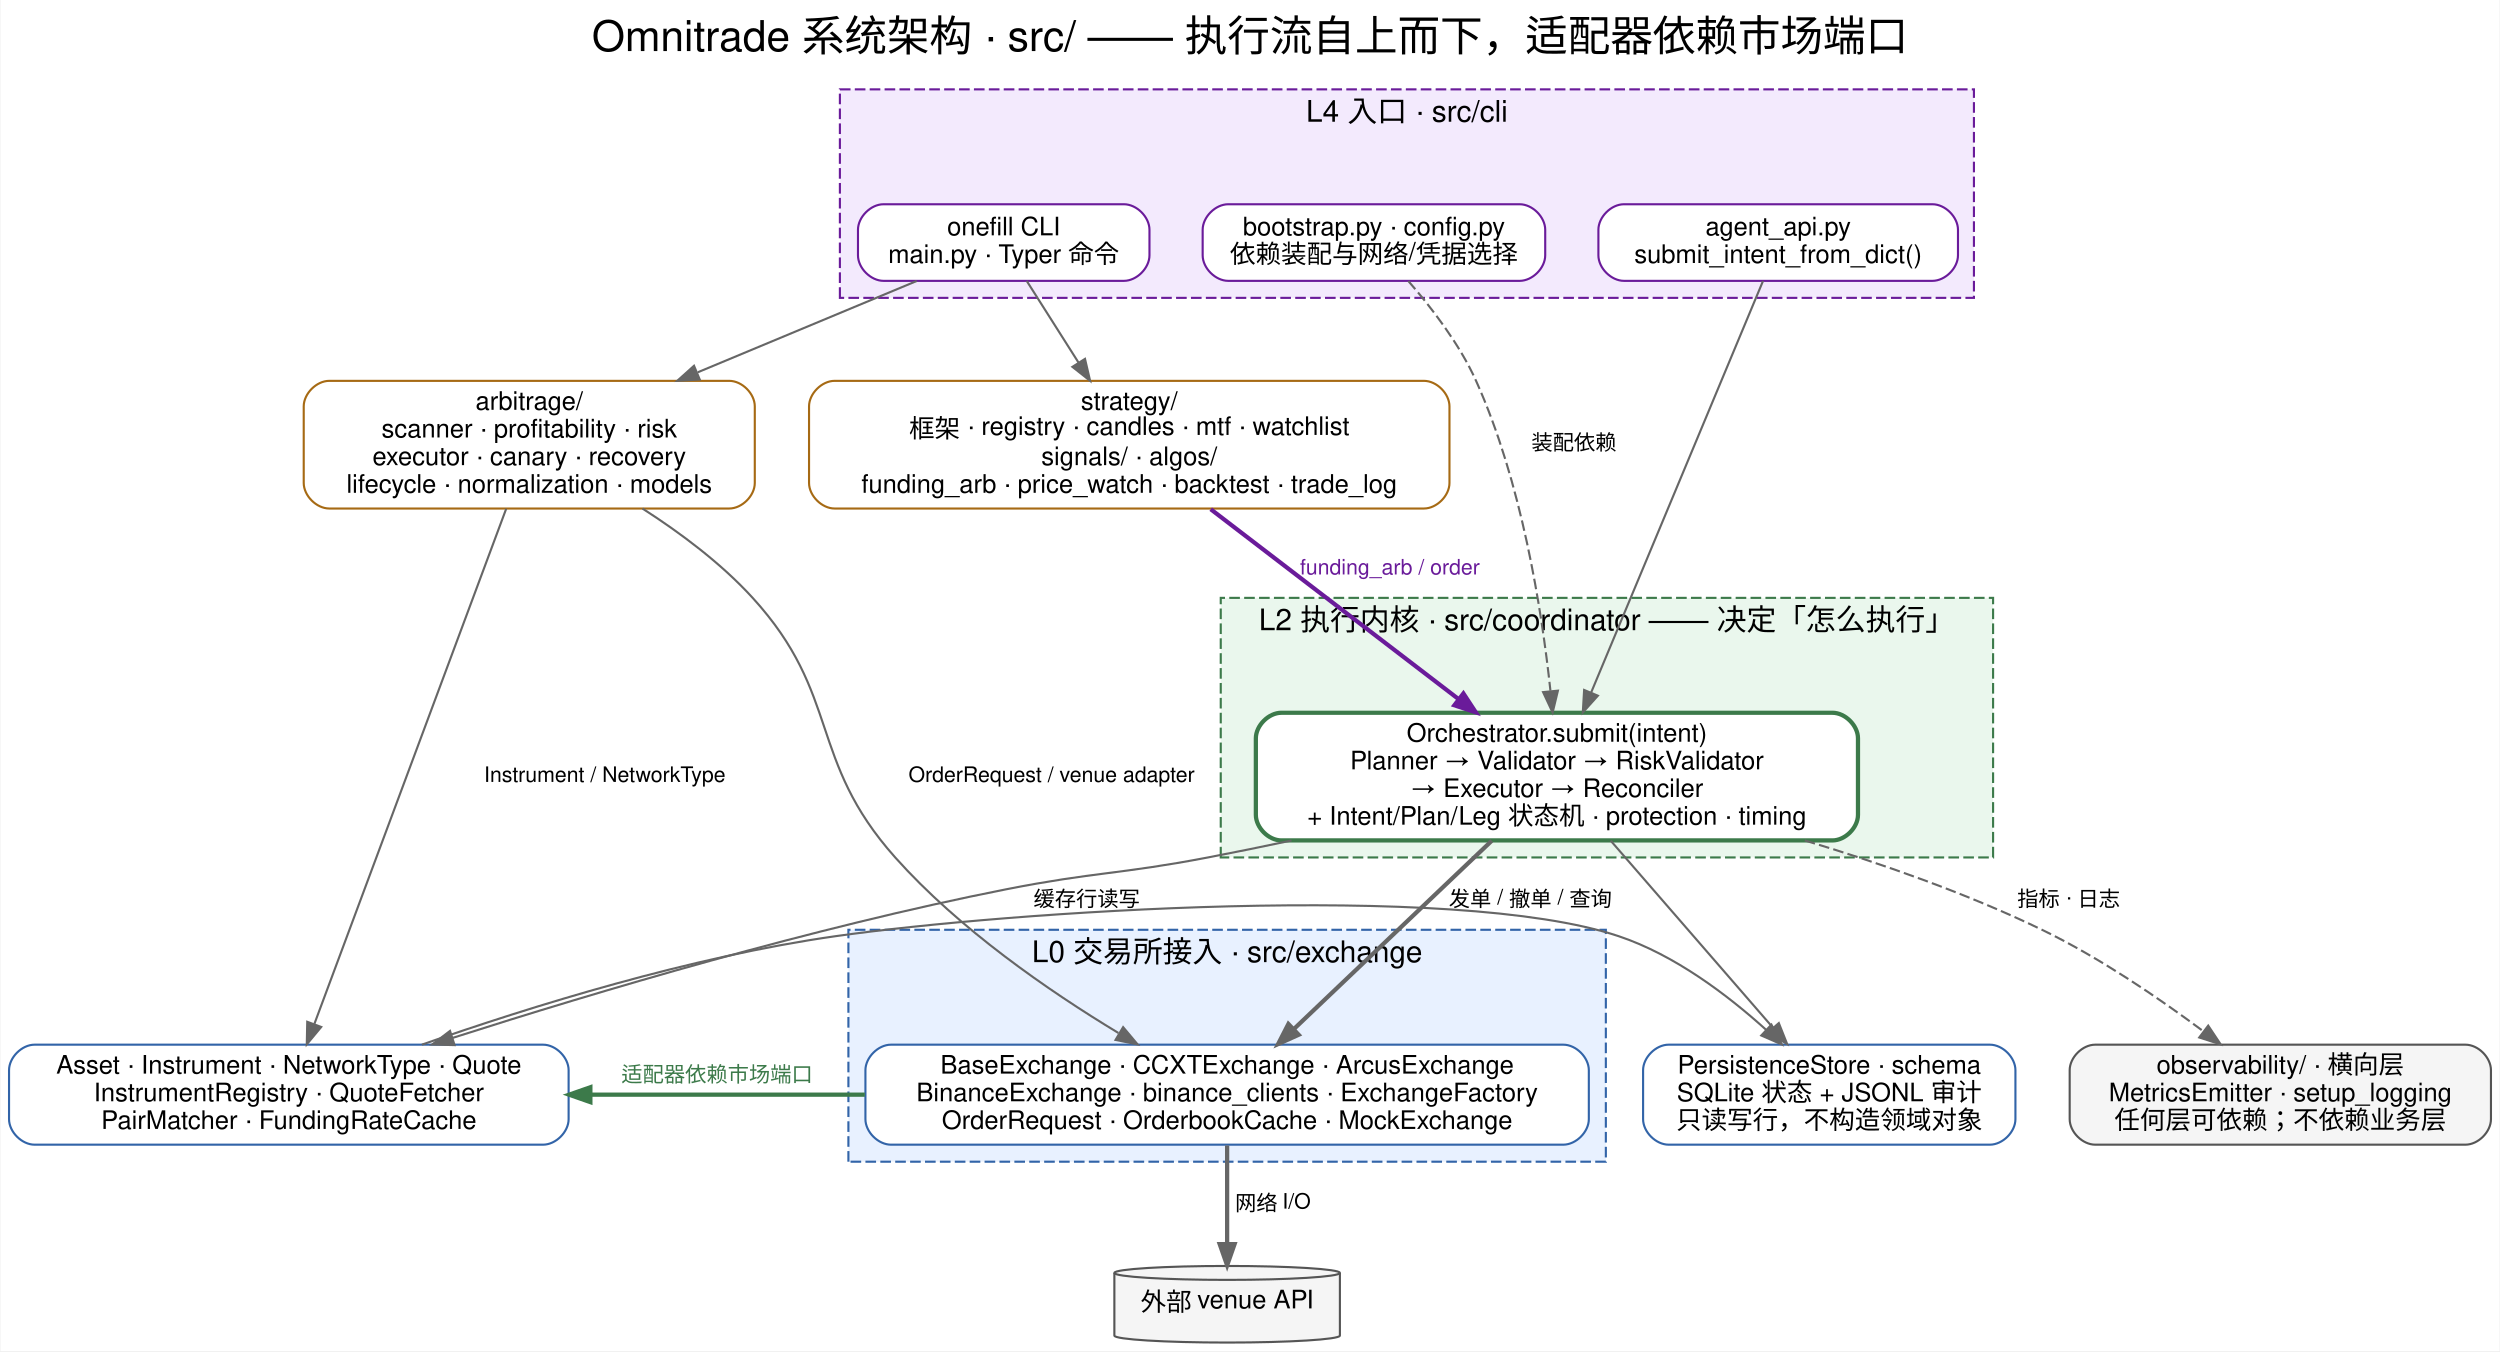
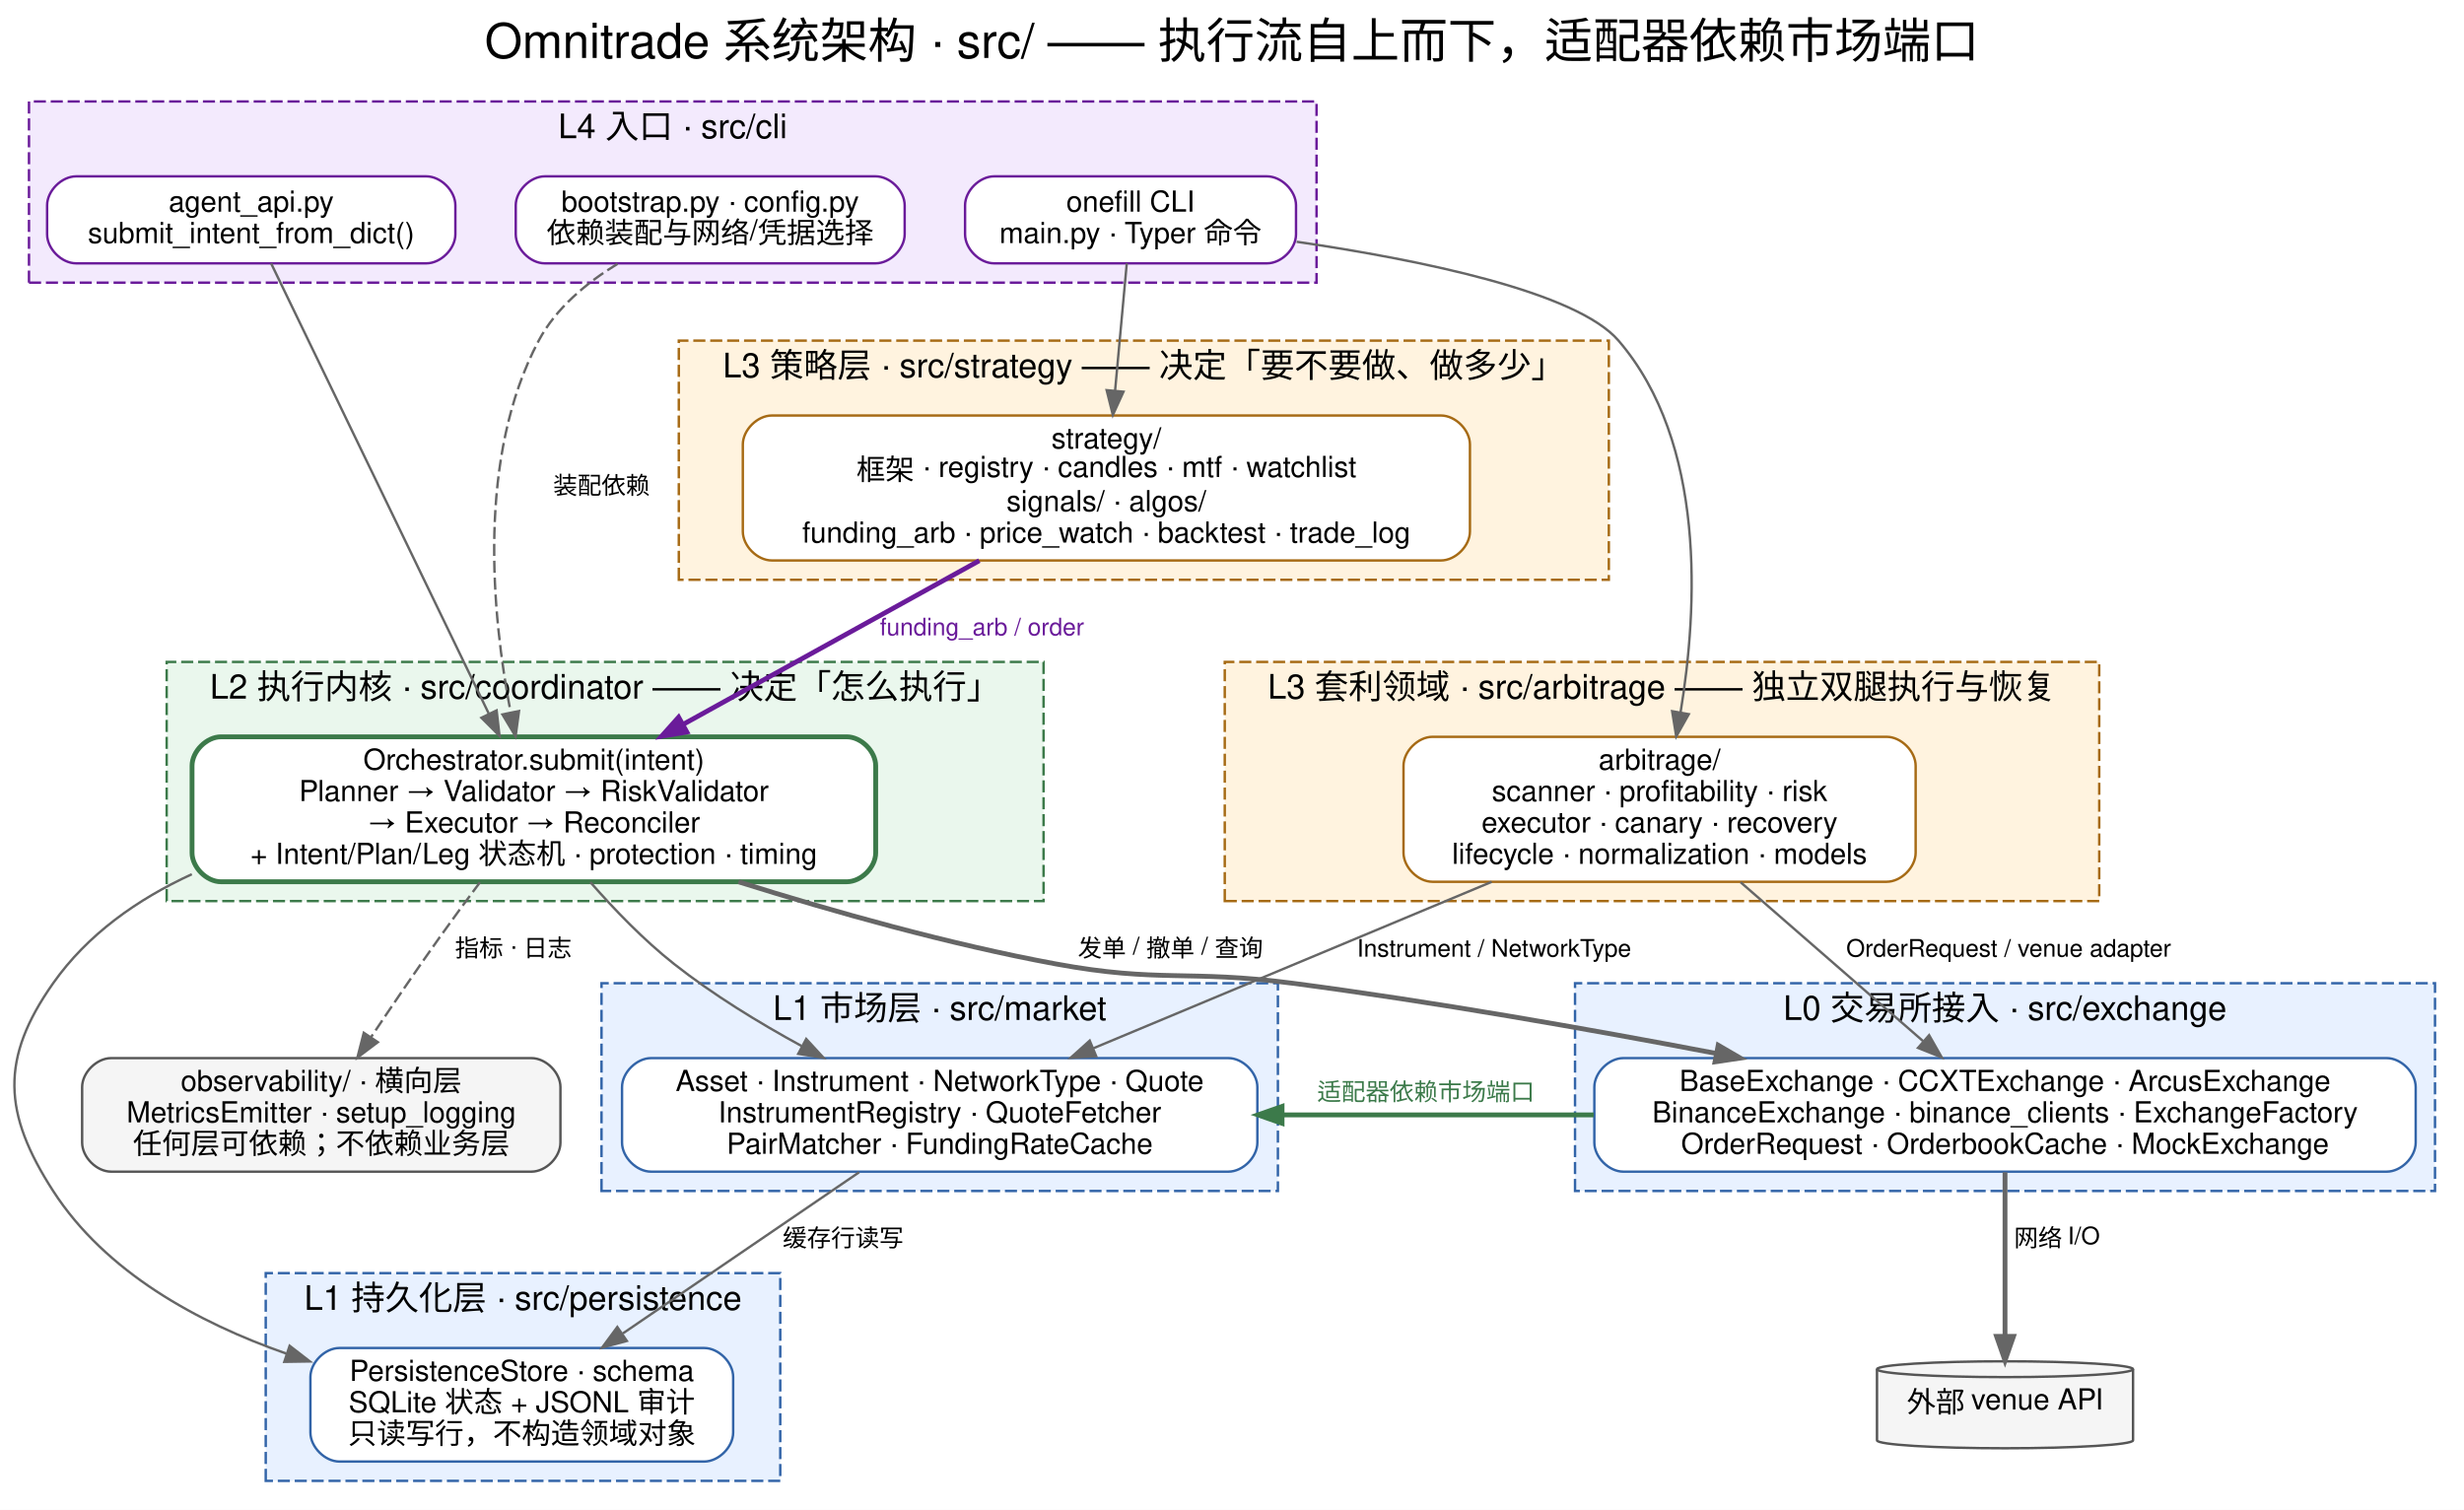
- <svg xmlns="http://www.w3.org/2000/svg" width="1175pt" height="635pt" viewBox="0.00 0.00 1174.50 635.00">
-   <g id="graph0" class="graph" transform="scale(1 1) rotate(0) translate(4 631)">
-     <polygon fill="white" stroke="transparent" points="-4,4 -4,-631 1170.5,-631 1170.5,4 -4,4" />
-     <text text-anchor="middle" x="583.25" y="-607" font-family="Helvetica,sans-Serif" font-size="20.00">Omnitrade 系统架构 · src/ —— 执行流自上而下，适配器依赖市场端口</text>
+ <svg xmlns="http://www.w3.org/2000/svg" width="1020pt" height="625pt" viewBox="0.00 0.00 1020.00 625.00">
+   <g id="graph0" class="graph" transform="scale(1 1) rotate(0) translate(4 621)">
+     <polygon fill="white" stroke="transparent" points="-4,4 -4,-621 1016,-621 1016,4 -4,4" />
+     <text text-anchor="middle" x="506" y="-597" font-family="Helvetica,sans-Serif" font-size="20.00">Omnitrade 系统架构 · src/ —— 执行流自上而下，适配器依赖市场端口</text>
    <g id="clust1" class="cluster">
-       <polygon fill="#f3eafd" stroke="#6a1b9a" stroke-dasharray="5,2" points="390.5,-491 390.5,-589 923.5,-589 923.5,-491 390.5,-491" />
-       <text text-anchor="middle" x="657" y="-573.8" font-family="Helvetica,sans-Serif" font-size="14.00">L4 入口 · src/cli</text>
+       <polygon fill="#f3eafd" stroke="#6a1b9a" stroke-dasharray="5,2" points="8,-504 8,-579 541,-579 541,-504 8,-504" />
+       <text text-anchor="middle" x="274.5" y="-563.8" font-family="Helvetica,sans-Serif" font-size="14.00">L4 入口 · src/cli</text>
+     </g>
+     <g id="clust2" class="cluster">
+       <polygon fill="#fff3df" stroke="#a66a14" stroke-dasharray="5,2" points="277,-381 277,-480 662,-480 662,-381 277,-381" />
+       <text text-anchor="middle" x="469.5" y="-464.8" font-family="Helvetica,sans-Serif" font-size="14.00">L3 策略层 · src/strategy —— 决定「要不要做、做多少」</text>
+     </g>
+     <g id="clust3" class="cluster">
+       <polygon fill="#fff3df" stroke="#a66a14" stroke-dasharray="5,2" points="503,-248 503,-347 865,-347 865,-248 503,-248" />
+       <text text-anchor="middle" x="684" y="-331.8" font-family="Helvetica,sans-Serif" font-size="14.00">L3 套利领域 · src/arbitrage —— 独立双腿执行与恢复</text>
    </g>
    <g id="clust4" class="cluster">
-       <polygon fill="#eaf7ed" stroke="#3c7a4a" stroke-dasharray="5,2" points="569.5,-228 569.5,-350 932.5,-350 932.5,-228 569.5,-228" />
-       <text text-anchor="middle" x="751" y="-334.8" font-family="Helvetica,sans-Serif" font-size="14.00">L2 执行内核 · src/coordinator —— 决定「怎么执行」</text>
+       <polygon fill="#eaf7ed" stroke="#3c7a4a" stroke-dasharray="5,2" points="65,-248 65,-347 428,-347 428,-248 65,-248" />
+       <text text-anchor="middle" x="246.5" y="-331.8" font-family="Helvetica,sans-Serif" font-size="14.00">L2 执行内核 · src/coordinator —— 决定「怎么执行」</text>
+     </g>
+     <g id="clust5" class="cluster">
+       <polygon fill="#e8f1ff" stroke="#3264a8" stroke-dasharray="5,2" points="245,-128 245,-214 525,-214 525,-128 245,-128" />
+       <text text-anchor="middle" x="385" y="-198.8" font-family="Helvetica,sans-Serif" font-size="14.00">L1 市场层 · src/market</text>
+     </g>
+     <g id="clust6" class="cluster">
+       <polygon fill="#e8f1ff" stroke="#3264a8" stroke-dasharray="5,2" points="106,-8 106,-94 319,-94 319,-8 106,-8" />
+       <text text-anchor="middle" x="212.5" y="-78.8" font-family="Helvetica,sans-Serif" font-size="14.00">L1 持久化层 · src/persistence</text>
    </g>
    <g id="clust7" class="cluster">
-       <polygon fill="#e8f1ff" stroke="#3264a8" stroke-dasharray="5,2" points="394.5,-85 394.5,-194 750.5,-194 750.5,-85 394.5,-85" />
-       <text text-anchor="middle" x="572.5" y="-178.8" font-family="Helvetica,sans-Serif" font-size="14.00">L0 交易所接入 · src/exchange</text>
+       <polygon fill="#e8f1ff" stroke="#3264a8" stroke-dasharray="5,2" points="648,-128 648,-214 1004,-214 1004,-128 648,-128" />
+       <text text-anchor="middle" x="826" y="-198.8" font-family="Helvetica,sans-Serif" font-size="14.00">L0 交易所接入 · src/exchange</text>
    </g>
    <g id="node1" class="node">
-       <path fill="#ffffff" stroke="#6a1b9a" d="M524,-535C524,-535 411,-535 411,-535 405,-535 399,-529 399,-523 399,-523 399,-511 399,-511 399,-505 405,-499 411,-499 411,-499 524,-499 524,-499 530,-499 536,-505 536,-511 536,-511 536,-523 536,-523 536,-529 530,-535 524,-535" />
-       <text text-anchor="middle" x="467.5" y="-520.4" font-family="Helvetica,sans-Serif" font-size="12.00">onefill CLI</text>
-       <text text-anchor="middle" x="467.5" y="-507.4" font-family="Helvetica,sans-Serif" font-size="12.00">main.py · Typer 命令</text>
+       <path fill="#ffffff" stroke="#6a1b9a" d="M520.5,-548C520.5,-548 407.5,-548 407.5,-548 401.5,-548 395.5,-542 395.5,-536 395.5,-536 395.5,-524 395.5,-524 395.5,-518 401.5,-512 407.5,-512 407.5,-512 520.5,-512 520.5,-512 526.5,-512 532.5,-518 532.5,-524 532.5,-524 532.5,-536 532.5,-536 532.5,-542 526.5,-548 520.5,-548" />
+       <text text-anchor="middle" x="464" y="-533.4" font-family="Helvetica,sans-Serif" font-size="12.00">onefill CLI</text>
+       <text text-anchor="middle" x="464" y="-520.4" font-family="Helvetica,sans-Serif" font-size="12.00">main.py · Typer 命令</text>
    </g>
    <g id="node4" class="node">
-       <path fill="#ffffff" stroke="#a66a14" d="M665,-452C665,-452 388,-452 388,-452 382,-452 376,-446 376,-440 376,-440 376,-404 376,-404 376,-398 382,-392 388,-392 388,-392 665,-392 665,-392 671,-392 677,-398 677,-404 677,-404 677,-440 677,-440 677,-446 671,-452 665,-452" />
-       <text text-anchor="middle" x="526.5" y="-438.4" font-family="Helvetica,sans-Serif" font-size="12.00">strategy/</text>
-       <text text-anchor="middle" x="526.5" y="-425.4" font-family="Helvetica,sans-Serif" font-size="12.00">框架 · registry · candles · mtf · watchlist</text>
-       <text text-anchor="middle" x="526.5" y="-412.4" font-family="Helvetica,sans-Serif" font-size="12.00">signals/ · algos/</text>
-       <text text-anchor="middle" x="526.5" y="-399.4" font-family="Helvetica,sans-Serif" font-size="12.00">funding_arb · price_watch · backtest · trade_log</text>
+       <path fill="#ffffff" stroke="#a66a14" d="M592.5,-449C592.5,-449 315.5,-449 315.5,-449 309.5,-449 303.5,-443 303.5,-437 303.5,-437 303.5,-401 303.5,-401 303.5,-395 309.5,-389 315.5,-389 315.5,-389 592.5,-389 592.5,-389 598.5,-389 604.5,-395 604.5,-401 604.5,-401 604.5,-437 604.5,-437 604.5,-443 598.5,-449 592.5,-449" />
+       <text text-anchor="middle" x="454" y="-435.4" font-family="Helvetica,sans-Serif" font-size="12.00">strategy/</text>
+       <text text-anchor="middle" x="454" y="-422.4" font-family="Helvetica,sans-Serif" font-size="12.00">框架 · registry · candles · mtf · watchlist</text>
+       <text text-anchor="middle" x="454" y="-409.4" font-family="Helvetica,sans-Serif" font-size="12.00">signals/ · algos/</text>
+       <text text-anchor="middle" x="454" y="-396.4" font-family="Helvetica,sans-Serif" font-size="12.00">funding_arb · price_watch · backtest · trade_log</text>
    </g>
    <g id="edge1" class="edge">
-       <path fill="none" stroke="#666666" d="M478.32,-498.94C485.14,-488.19 494.23,-473.87 502.67,-460.56" />
-       <polygon fill="#666666" stroke="#666666" points="505.7,-462.33 508.1,-452.01 499.78,-458.58 505.7,-462.33" />
+       <path fill="none" stroke="#666666" d="M462.44,-511.97C461.15,-497.89 459.26,-477.34 457.6,-459.24" />
+       <polygon fill="#666666" stroke="#666666" points="461.08,-458.85 456.68,-449.21 454.11,-459.49 461.08,-458.85" />
    </g>
    <g id="node5" class="node">
-       <path fill="#ffffff" stroke="#a66a14" d="M338.5,-452C338.5,-452 150.5,-452 150.5,-452 144.5,-452 138.5,-446 138.5,-440 138.5,-440 138.5,-404 138.5,-404 138.5,-398 144.5,-392 150.5,-392 150.5,-392 338.5,-392 338.5,-392 344.5,-392 350.5,-398 350.5,-404 350.5,-404 350.5,-440 350.5,-440 350.5,-446 344.5,-452 338.5,-452" />
-       <text text-anchor="middle" x="244.5" y="-438.4" font-family="Helvetica,sans-Serif" font-size="12.00">arbitrage/</text>
-       <text text-anchor="middle" x="244.5" y="-425.4" font-family="Helvetica,sans-Serif" font-size="12.00">scanner · profitability · risk</text>
-       <text text-anchor="middle" x="244.5" y="-412.4" font-family="Helvetica,sans-Serif" font-size="12.00">executor · canary · recovery</text>
-       <text text-anchor="middle" x="244.5" y="-399.4" font-family="Helvetica,sans-Serif" font-size="12.00">lifecycle · normalization · models</text>
+       <path fill="#ffffff" stroke="#a66a14" d="M777,-316C777,-316 589,-316 589,-316 583,-316 577,-310 577,-304 577,-304 577,-268 577,-268 577,-262 583,-256 589,-256 589,-256 777,-256 777,-256 783,-256 789,-262 789,-268 789,-268 789,-304 789,-304 789,-310 783,-316 777,-316" />
+       <text text-anchor="middle" x="683" y="-302.4" font-family="Helvetica,sans-Serif" font-size="12.00">arbitrage/</text>
+       <text text-anchor="middle" x="683" y="-289.4" font-family="Helvetica,sans-Serif" font-size="12.00">scanner · profitability · risk</text>
+       <text text-anchor="middle" x="683" y="-276.4" font-family="Helvetica,sans-Serif" font-size="12.00">executor · canary · recovery</text>
+       <text text-anchor="middle" x="683" y="-263.4" font-family="Helvetica,sans-Serif" font-size="12.00">lifecycle · normalization · models</text>
    </g>
    <g id="edge2" class="edge">
-       <path fill="none" stroke="#666666" d="M426.6,-498.94C397.87,-486.96 358.51,-470.55 323.73,-456.04" />
-       <polygon fill="#666666" stroke="#666666" points="324.63,-452.63 314.06,-452.01 321.94,-459.09 324.63,-452.63" />
+       <path fill="none" stroke="#666666" d="M532.75,-520.93C584.23,-513.37 648.65,-500.18 666,-480 702.37,-437.71 698.76,-369.23 691.7,-326.23" />
+       <polygon fill="#666666" stroke="#666666" points="695.1,-325.37 689.9,-316.14 688.21,-326.6 695.1,-325.37" />
    </g>
    <g id="node2" class="node">
-       <path fill="#ffffff" stroke="#6a1b9a" d="M904,-535C904,-535 759,-535 759,-535 753,-535 747,-529 747,-523 747,-523 747,-511 747,-511 747,-505 753,-499 759,-499 759,-499 904,-499 904,-499 910,-499 916,-505 916,-511 916,-511 916,-523 916,-523 916,-529 910,-535 904,-535" />
-       <text text-anchor="middle" x="831.5" y="-520.4" font-family="Helvetica,sans-Serif" font-size="12.00">agent_api.py</text>
-       <text text-anchor="middle" x="831.5" y="-507.4" font-family="Helvetica,sans-Serif" font-size="12.00">submit_intent_from_dict()</text>
+       <path fill="#ffffff" stroke="#6a1b9a" d="M172.5,-548C172.5,-548 27.5,-548 27.5,-548 21.5,-548 15.5,-542 15.5,-536 15.5,-536 15.5,-524 15.5,-524 15.5,-518 21.5,-512 27.5,-512 27.5,-512 172.5,-512 172.5,-512 178.5,-512 184.5,-518 184.5,-524 184.5,-524 184.5,-536 184.5,-536 184.5,-542 178.5,-548 172.5,-548" />
+       <text text-anchor="middle" x="100" y="-533.4" font-family="Helvetica,sans-Serif" font-size="12.00">agent_api.py</text>
+       <text text-anchor="middle" x="100" y="-520.4" font-family="Helvetica,sans-Serif" font-size="12.00">submit_intent_from_dict()</text>
    </g>
    <g id="node6" class="node">
-       <path fill="#ffffff" stroke="#3c7a4a" stroke-width="2" d="M857,-296C857,-296 598,-296 598,-296 592,-296 586,-290 586,-284 586,-284 586,-248 586,-248 586,-242 592,-236 598,-236 598,-236 857,-236 857,-236 863,-236 869,-242 869,-248 869,-248 869,-284 869,-284 869,-290 863,-296 857,-296" />
-       <text text-anchor="middle" x="727.5" y="-282.4" font-family="Helvetica,sans-Serif" font-size="12.00">Orchestrator.submit(intent)</text>
-       <text text-anchor="middle" x="727.5" y="-269.4" font-family="Helvetica,sans-Serif" font-size="12.00">Planner → Validator → RiskValidator</text>
-       <text text-anchor="middle" x="727.5" y="-256.4" font-family="Helvetica,sans-Serif" font-size="12.00">→ Executor → Reconciler</text>
-       <text text-anchor="middle" x="727.5" y="-243.4" font-family="Helvetica,sans-Serif" font-size="12.00">+ Intent/Plan/Leg 状态机 · protection · timing</text>
+       <path fill="#ffffff" stroke="#3c7a4a" stroke-width="2" d="M346.5,-316C346.5,-316 87.5,-316 87.5,-316 81.5,-316 75.5,-310 75.5,-304 75.5,-304 75.5,-268 75.5,-268 75.5,-262 81.5,-256 87.5,-256 87.5,-256 346.5,-256 346.5,-256 352.5,-256 358.5,-262 358.5,-268 358.5,-268 358.5,-304 358.5,-304 358.5,-310 352.5,-316 346.5,-316" />
+       <text text-anchor="middle" x="217" y="-302.4" font-family="Helvetica,sans-Serif" font-size="12.00">Orchestrator.submit(intent)</text>
+       <text text-anchor="middle" x="217" y="-289.4" font-family="Helvetica,sans-Serif" font-size="12.00">Planner → Validator → RiskValidator</text>
+       <text text-anchor="middle" x="217" y="-276.4" font-family="Helvetica,sans-Serif" font-size="12.00">→ Executor → Reconciler</text>
+       <text text-anchor="middle" x="217" y="-263.4" font-family="Helvetica,sans-Serif" font-size="12.00">+ Intent/Plan/Leg 状态机 · protection · timing</text>
    </g>
    <g id="edge3" class="edge">
-       <path fill="none" stroke="#666666" d="M824.35,-498.89C807.81,-459.29 766.58,-360.56 743.6,-305.55" />
-       <polygon fill="#666666" stroke="#666666" points="746.75,-304.02 739.67,-296.14 740.29,-306.72 746.75,-304.02" />
+       <path fill="none" stroke="#666666" d="M108.23,-511.98C126.82,-473.52 172.49,-379.06 198.35,-325.57" />
+       <polygon fill="#666666" stroke="#666666" points="201.58,-326.93 202.78,-316.4 195.28,-323.88 201.58,-326.93" />
    </g>
    <g id="node3" class="node">
-       <path fill="#ffffff" stroke="#6a1b9a" d="M710,-535C710,-535 573,-535 573,-535 567,-535 561,-529 561,-523 561,-523 561,-511 561,-511 561,-505 567,-499 573,-499 573,-499 710,-499 710,-499 716,-499 722,-505 722,-511 722,-511 722,-523 722,-523 722,-529 716,-535 710,-535" />
-       <text text-anchor="middle" x="641.5" y="-520.4" font-family="Helvetica,sans-Serif" font-size="12.00">bootstrap.py · config.py</text>
-       <text text-anchor="middle" x="641.5" y="-507.4" font-family="Helvetica,sans-Serif" font-size="12.00">依赖装配与网络/凭据选择</text>
+       <path fill="#ffffff" stroke="#6a1b9a" d="M358.5,-548C358.5,-548 221.5,-548 221.5,-548 215.5,-548 209.5,-542 209.5,-536 209.5,-536 209.5,-524 209.5,-524 209.5,-518 215.5,-512 221.5,-512 221.5,-512 358.5,-512 358.5,-512 364.5,-512 370.5,-518 370.5,-524 370.5,-524 370.5,-536 370.5,-536 370.5,-542 364.5,-548 358.5,-548" />
+       <text text-anchor="middle" x="290" y="-533.4" font-family="Helvetica,sans-Serif" font-size="12.00">bootstrap.py · config.py</text>
+       <text text-anchor="middle" x="290" y="-520.4" font-family="Helvetica,sans-Serif" font-size="12.00">依赖装配与网络/凭据选择</text>
    </g>
    <g id="edge4" class="edge">
-       <path fill="none" stroke="#666666" stroke-dasharray="5,2" d="M657.68,-498.88C668.3,-486.71 681.63,-469.48 689.5,-452 710.85,-404.58 720.33,-344.92 724.45,-306.38" />
-       <polygon fill="#666666" stroke="#666666" points="727.97,-306.39 725.48,-296.09 721,-305.7 727.97,-306.39" />
-       <text text-anchor="middle" x="735.5" y="-419.5" font-family="Helvetica,sans-Serif" font-size="10.00">装配依赖</text>
+       <path fill="none" stroke="#666666" stroke-dasharray="5,2" d="M251.62,-511.78C238.9,-504.01 226.17,-493.49 219,-480 193.41,-431.86 199.54,-366.94 207.41,-326.03" />
+       <polygon fill="#666666" stroke="#666666" points="210.85,-326.67 209.43,-316.17 203.99,-325.26 210.85,-326.67" />
+       <text text-anchor="middle" x="245" y="-416.5" font-family="Helvetica,sans-Serif" font-size="10.00">装配依赖</text>
    </g>
    <g id="edge5" class="edge">
-       <path fill="none" stroke="#6a1b9a" stroke-width="2" d="M564.78,-391.67C597.89,-366.3 645.86,-329.55 681.14,-302.52" />
-       <polygon fill="#6a1b9a" stroke="#6a1b9a" stroke-width="2" points="683.55,-305.08 689.36,-296.22 679.3,-299.52 683.55,-305.08" />
-       <text text-anchor="middle" x="649" y="-361" font-family="Helvetica,sans-Serif" font-size="10.00" fill="#6a1b9a">funding_arb / order</text>
+       <path fill="none" stroke="#6a1b9a" stroke-width="2" d="M401.4,-388.93C365.17,-368.9 316.88,-342.21 278.81,-321.16" />
+       <polygon fill="#6a1b9a" stroke="#6a1b9a" stroke-width="2" points="280.31,-317.99 269.86,-316.22 276.92,-324.12 280.31,-317.99" />
+       <text text-anchor="middle" x="402.5" y="-358" font-family="Helvetica,sans-Serif" font-size="10.00" fill="#6a1b9a">funding_arb / order</text>
    </g>
    <g id="node7" class="node">
-       <path fill="#ffffff" stroke="#3264a8" d="M251,-140C251,-140 12,-140 12,-140 6,-140 0,-134 0,-128 0,-128 0,-105 0,-105 0,-99 6,-93 12,-93 12,-93 251,-93 251,-93 257,-93 263,-99 263,-105 263,-105 263,-128 263,-128 263,-134 257,-140 251,-140" />
-       <text text-anchor="middle" x="131.5" y="-126.4" font-family="Helvetica,sans-Serif" font-size="12.00">Asset · Instrument · NetworkType · Quote</text>
-       <text text-anchor="middle" x="131.5" y="-113.4" font-family="Helvetica,sans-Serif" font-size="12.00">InstrumentRegistry · QuoteFetcher</text>
-       <text text-anchor="middle" x="131.5" y="-100.4" font-family="Helvetica,sans-Serif" font-size="12.00">PairMatcher · FundingRateCache</text>
+       <path fill="#ffffff" stroke="#3264a8" d="M504.5,-183C504.5,-183 265.5,-183 265.5,-183 259.5,-183 253.5,-177 253.5,-171 253.5,-171 253.5,-148 253.5,-148 253.5,-142 259.5,-136 265.5,-136 265.5,-136 504.5,-136 504.5,-136 510.5,-136 516.5,-142 516.5,-148 516.5,-148 516.5,-171 516.5,-171 516.5,-177 510.5,-183 504.5,-183" />
+       <text text-anchor="middle" x="385" y="-169.4" font-family="Helvetica,sans-Serif" font-size="12.00">Asset · Instrument · NetworkType · Quote</text>
+       <text text-anchor="middle" x="385" y="-156.4" font-family="Helvetica,sans-Serif" font-size="12.00">InstrumentRegistry · QuoteFetcher</text>
+       <text text-anchor="middle" x="385" y="-143.4" font-family="Helvetica,sans-Serif" font-size="12.00">PairMatcher · FundingRateCache</text>
    </g>
    <g id="edge6" class="edge">
-       <path fill="none" stroke="#666666" d="M233.67,-391.9C212.46,-334.96 165.64,-209.2 143.52,-149.79" />
-       <polygon fill="#666666" stroke="#666666" points="146.71,-148.32 139.94,-140.17 140.15,-150.76 146.71,-148.32" />
-       <text text-anchor="middle" x="280" y="-263.5" font-family="Helvetica,sans-Serif" font-size="10.00">Instrument / NetworkType</text>
+       <path fill="none" stroke="#666666" d="M613.51,-255.97C563.69,-235.15 497.09,-207.33 448.65,-187.09" />
+       <polygon fill="#666666" stroke="#666666" points="449.79,-183.78 439.22,-183.15 447.1,-190.24 449.79,-183.78" />
+       <text text-anchor="middle" x="614.5" y="-225" font-family="Helvetica,sans-Serif" font-size="10.00">Instrument / NetworkType</text>
    </g>
    <g id="node9" class="node">
-       <path fill="#ffffff" stroke="#3264a8" d="M730.5,-140C730.5,-140 414.5,-140 414.5,-140 408.5,-140 402.5,-134 402.5,-128 402.5,-128 402.5,-105 402.5,-105 402.5,-99 408.5,-93 414.5,-93 414.5,-93 730.5,-93 730.5,-93 736.5,-93 742.5,-99 742.5,-105 742.5,-105 742.5,-128 742.5,-128 742.5,-134 736.5,-140 730.5,-140" />
-       <text text-anchor="middle" x="572.5" y="-126.4" font-family="Helvetica,sans-Serif" font-size="12.00">BaseExchange · CCXTExchange · ArcusExchange</text>
-       <text text-anchor="middle" x="572.5" y="-113.4" font-family="Helvetica,sans-Serif" font-size="12.00">BinanceExchange · binance_clients · ExchangeFactory</text>
-       <text text-anchor="middle" x="572.5" y="-100.4" font-family="Helvetica,sans-Serif" font-size="12.00">OrderRequest · OrderbookCache · MockExchange</text>
+       <path fill="#ffffff" stroke="#3264a8" d="M984,-183C984,-183 668,-183 668,-183 662,-183 656,-177 656,-171 656,-171 656,-148 656,-148 656,-142 662,-136 668,-136 668,-136 984,-136 984,-136 990,-136 996,-142 996,-148 996,-148 996,-171 996,-171 996,-177 990,-183 984,-183" />
+       <text text-anchor="middle" x="826" y="-169.4" font-family="Helvetica,sans-Serif" font-size="12.00">BaseExchange · CCXTExchange · ArcusExchange</text>
+       <text text-anchor="middle" x="826" y="-156.4" font-family="Helvetica,sans-Serif" font-size="12.00">BinanceExchange · binance_clients · ExchangeFactory</text>
+       <text text-anchor="middle" x="826" y="-143.4" font-family="Helvetica,sans-Serif" font-size="12.00">OrderRequest · OrderbookCache · MockExchange</text>
    </g>
    <g id="edge7" class="edge">
-       <path fill="none" stroke="#666666" d="M297.71,-391.98C315.6,-380.51 334.75,-366.18 349.5,-350 391.18,-304.29 375.32,-274.16 416.5,-228 446.49,-194.38 488.53,-165.35 521.42,-145.49" />
-       <polygon fill="#666666" stroke="#666666" points="523.62,-148.25 530.43,-140.13 520.05,-142.23 523.62,-148.25" />
-       <text text-anchor="middle" x="490" y="-263.5" font-family="Helvetica,sans-Serif" font-size="10.00">OrderRequest / venue adapter</text>
+       <path fill="none" stroke="#666666" d="M716.53,-255.81C739.27,-236.01 769.24,-209.92 792.07,-190.04" />
+       <polygon fill="#666666" stroke="#666666" points="794.58,-192.5 799.82,-183.29 789.98,-187.22 794.58,-192.5" />
+       <text text-anchor="middle" x="827.5" y="-225" font-family="Helvetica,sans-Serif" font-size="10.00">OrderRequest / venue adapter</text>
    </g>
    <g id="edge8" class="edge">
-       <path fill="none" stroke="#666666" d="M602.77,-235.97C589.53,-233.16 576.26,-230.44 563.5,-228 521.52,-219.96 510.44,-221.28 468.5,-213 377.95,-195.12 276.3,-164.87 208.55,-143.21" />
-       <polygon fill="#666666" stroke="#666666" points="209.4,-139.8 198.81,-140.07 207.26,-146.47 209.4,-139.8" />
+       <path fill="none" stroke="#666666" d="M240.38,-255.83C250.33,-244.48 262.51,-231.86 275,-222 291.09,-209.3 310.13,-197.66 327.81,-188.01" />
+       <polygon fill="#666666" stroke="#666666" points="329.74,-190.94 336.91,-183.14 326.44,-184.77 329.74,-190.94" />
    </g>
    <g id="node8" class="node">
-       <path fill="#ffffff" stroke="#3264a8" d="M931,-140C931,-140 780,-140 780,-140 774,-140 768,-134 768,-128 768,-128 768,-105 768,-105 768,-99 774,-93 780,-93 780,-93 931,-93 931,-93 937,-93 943,-99 943,-105 943,-105 943,-128 943,-128 943,-134 937,-140 931,-140" />
-       <text text-anchor="middle" x="855.5" y="-126.4" font-family="Helvetica,sans-Serif" font-size="12.00">PersistenceStore · schema</text>
-       <text text-anchor="middle" x="855.5" y="-113.4" font-family="Helvetica,sans-Serif" font-size="12.00">SQLite 状态 + JSONL 审计</text>
-       <text text-anchor="middle" x="855.5" y="-100.4" font-family="Helvetica,sans-Serif" font-size="12.00">只读写行，不构造领域对象</text>
+       <path fill="#ffffff" stroke="#3264a8" d="M287.5,-63C287.5,-63 136.5,-63 136.5,-63 130.5,-63 124.5,-57 124.5,-51 124.5,-51 124.5,-28 124.5,-28 124.5,-22 130.5,-16 136.5,-16 136.5,-16 287.5,-16 287.5,-16 293.5,-16 299.5,-22 299.5,-28 299.5,-28 299.5,-51 299.5,-51 299.5,-57 293.5,-63 287.5,-63" />
+       <text text-anchor="middle" x="212" y="-49.4" font-family="Helvetica,sans-Serif" font-size="12.00">PersistenceStore · schema</text>
+       <text text-anchor="middle" x="212" y="-36.4" font-family="Helvetica,sans-Serif" font-size="12.00">SQLite 状态 + JSONL 审计</text>
+       <text text-anchor="middle" x="212" y="-23.4" font-family="Helvetica,sans-Serif" font-size="12.00">只读写行，不构造领域对象</text>
    </g>
    <g id="edge9" class="edge">
-       <path fill="none" stroke="#666666" d="M752.79,-235.86C774.84,-210.45 806.72,-173.71 829.09,-147.93" />
-       <polygon fill="#666666" stroke="#666666" points="831.8,-150.15 835.71,-140.3 826.52,-145.56 831.8,-150.15" />
+       <path fill="none" stroke="#666666" d="M75.41,-259.12C52.84,-248.74 32.27,-234.24 18,-214 -4.02,-182.76 -2.74,-160.11 18,-128 39.72,-94.38 77.79,-73.55 114.49,-60.7" />
+       <polygon fill="#666666" stroke="#666666" points="115.9,-63.92 124.28,-57.44 113.69,-57.28 115.9,-63.92" />
    </g>
    <g id="edge10" class="edge">
-       <path fill="none" stroke="#666666" stroke-width="2" d="M696.88,-235.86C669.94,-210.23 630.91,-173.08 603.78,-147.26" />
-       <polygon fill="#666666" stroke="#666666" stroke-width="2" points="606.12,-144.66 596.46,-140.3 601.29,-149.73 606.12,-144.66" />
-       <text text-anchor="middle" x="715" y="-205" font-family="Helvetica,sans-Serif" font-size="10.00">发单 / 撤单 / 查询</text>
+       <path fill="none" stroke="#666666" stroke-width="2" d="M301.71,-255.98C341.17,-243.58 389.02,-230.12 433,-222 475.97,-214.06 487.67,-219.68 531,-214 589.06,-206.38 653.06,-195.13 706.57,-184.91" />
+       <polygon fill="#666666" stroke="#666666" stroke-width="2" points="707.27,-188.34 716.43,-183.01 705.95,-181.46 707.27,-188.34" />
+       <text text-anchor="middle" x="480.5" y="-225" font-family="Helvetica,sans-Serif" font-size="10.00">发单 / 撤单 / 查询</text>
    </g>
    <g id="node10" class="node">
-       <path fill="#f5f5f5" stroke="#555555" d="M1154.5,-140C1154.5,-140 980.5,-140 980.5,-140 974.5,-140 968.5,-134 968.5,-128 968.5,-128 968.5,-105 968.5,-105 968.5,-99 974.5,-93 980.5,-93 980.5,-93 1154.5,-93 1154.5,-93 1160.5,-93 1166.5,-99 1166.5,-105 1166.5,-105 1166.5,-128 1166.5,-128 1166.5,-134 1160.5,-140 1154.5,-140" />
-       <text text-anchor="middle" x="1067.5" y="-126.4" font-family="Helvetica,sans-Serif" font-size="12.00">observability/ · 横向层</text>
-       <text text-anchor="middle" x="1067.5" y="-113.4" font-family="Helvetica,sans-Serif" font-size="12.00">MetricsEmitter · setup_logging</text>
-       <text text-anchor="middle" x="1067.5" y="-100.4" font-family="Helvetica,sans-Serif" font-size="12.00">任何层可依赖；不依赖业务层</text>
+       <path fill="#f5f5f5" stroke="#555555" d="M216,-183C216,-183 42,-183 42,-183 36,-183 30,-177 30,-171 30,-171 30,-148 30,-148 30,-142 36,-136 42,-136 42,-136 216,-136 216,-136 222,-136 228,-142 228,-148 228,-148 228,-171 228,-171 228,-177 222,-183 216,-183" />
+       <text text-anchor="middle" x="129" y="-169.4" font-family="Helvetica,sans-Serif" font-size="12.00">observability/ · 横向层</text>
+       <text text-anchor="middle" x="129" y="-156.4" font-family="Helvetica,sans-Serif" font-size="12.00">MetricsEmitter · setup_logging</text>
+       <text text-anchor="middle" x="129" y="-143.4" font-family="Helvetica,sans-Serif" font-size="12.00">任何层可依赖；不依赖业务层</text>
    </g>
    <g id="edge11" class="edge">
-       <path fill="none" stroke="#666666" stroke-dasharray="5,2" d="M844,-235.99C880.57,-224.98 920.51,-210.93 955.5,-194 982.45,-180.96 1010.25,-162.01 1031.41,-146.23" />
-       <polygon fill="#666666" stroke="#666666" points="1033.61,-148.96 1039.47,-140.14 1029.39,-143.38 1033.61,-148.96" />
-       <text text-anchor="middle" x="968" y="-205" font-family="Helvetica,sans-Serif" font-size="10.00">指标 · 日志</text>
+       <path fill="none" stroke="#666666" stroke-dasharray="5,2" d="M194.68,-255.76C189.15,-248.38 183.3,-240.45 178,-233 168.48,-219.63 158.26,-204.63 149.64,-191.75" />
+       <polygon fill="#666666" stroke="#666666" points="152.41,-189.6 143.95,-183.23 146.59,-193.49 152.41,-189.6" />
+       <text text-anchor="middle" x="208.5" y="-225" font-family="Helvetica,sans-Serif" font-size="10.00">指标 · 日志</text>
    </g>
    <g id="edge12" class="edge">
-       <path fill="none" stroke="#666666" d="M194.04,-140.02C245.42,-158.02 320.54,-181.35 388.5,-191 469.47,-202.5 678.94,-216.92 756.5,-191 782.74,-182.23 807.61,-163.46 825.85,-146.96" />
-       <polygon fill="#666666" stroke="#666666" points="828.32,-149.44 833.25,-140.07 823.55,-144.32 828.32,-149.44" />
-       <text text-anchor="middle" x="506.5" y="-205" font-family="Helvetica,sans-Serif" font-size="10.00">缓存行读写</text>
+       <path fill="none" stroke="#666666" d="M351.64,-135.75C323.76,-116.73 283.85,-89.51 253.83,-69.03" />
+       <polygon fill="#666666" stroke="#666666" points="255.49,-65.93 245.25,-63.18 251.54,-71.71 255.49,-65.93" />
+       <text text-anchor="middle" x="345" y="-105" font-family="Helvetica,sans-Serif" font-size="10.00">缓存行读写</text>
    </g>
    <g id="edge13" class="edge">
-       <path fill="none" stroke="#3c7a4a" stroke-width="2" d="M402.23,-116.5C359.61,-116.5 314.35,-116.5 273.29,-116.5" />
-       <polygon fill="#3c7a4a" stroke="#3c7a4a" stroke-width="2" points="273.22,-113 263.22,-116.5 273.22,-120 273.22,-113" />
-       <text text-anchor="middle" x="332.75" y="-122.5" font-family="Helvetica,sans-Serif" font-size="10.00" fill="#3c7a4a">适配器依赖市场端口</text>
+       <path fill="none" stroke="#3c7a4a" stroke-width="2" d="M655.73,-159.5C613.11,-159.5 567.85,-159.5 526.79,-159.5" />
+       <polygon fill="#3c7a4a" stroke="#3c7a4a" stroke-width="2" points="526.72,-156 516.72,-159.5 526.72,-163 526.72,-156" />
+       <text text-anchor="middle" x="586.25" y="-165.5" font-family="Helvetica,sans-Serif" font-size="10.00" fill="#3c7a4a">适配器依赖市场端口</text>
    </g>
    <g id="node11" class="node">
-       <path fill="#f5f5f5" stroke="#555555" d="M625.5,-32.73C625.5,-34.53 601.74,-36 572.5,-36 543.26,-36 519.5,-34.53 519.5,-32.73 519.5,-32.73 519.5,-3.27 519.5,-3.27 519.5,-1.47 543.26,0 572.5,0 601.74,0 625.5,-1.47 625.5,-3.27 625.5,-3.27 625.5,-32.73 625.5,-32.73" />
-       <path fill="none" stroke="#555555" d="M625.5,-32.73C625.5,-30.92 601.74,-29.45 572.5,-29.45 543.26,-29.45 519.5,-30.92 519.5,-32.73" />
-       <text text-anchor="middle" x="572.5" y="-14.9" font-family="Helvetica,sans-Serif" font-size="12.00">外部 venue API</text>
+       <path fill="#f5f5f5" stroke="#555555" d="M879,-54.23C879,-56.03 855.24,-57.5 826,-57.5 796.76,-57.5 773,-56.03 773,-54.23 773,-54.23 773,-24.77 773,-24.77 773,-22.97 796.76,-21.5 826,-21.5 855.24,-21.5 879,-22.97 879,-24.77 879,-24.77 879,-54.23 879,-54.23" />
+       <path fill="none" stroke="#555555" d="M879,-54.23C879,-52.42 855.24,-50.95 826,-50.95 796.76,-50.95 773,-52.42 773,-54.23" />
+       <text text-anchor="middle" x="826" y="-36.4" font-family="Helvetica,sans-Serif" font-size="12.00">外部 venue API</text>
    </g>
    <g id="edge14" class="edge">
-       <path fill="none" stroke="#666666" stroke-width="2" d="M572.5,-92.63C572.5,-78.86 572.5,-61.24 572.5,-46.69" />
-       <polygon fill="#666666" stroke="#666666" stroke-width="2" points="576,-46.27 572.5,-36.27 569,-46.27 576,-46.27" />
-       <text text-anchor="middle" x="594" y="-62" font-family="Helvetica,sans-Serif" font-size="10.00">网络 I/O</text>
+       <path fill="none" stroke="#666666" stroke-width="2" d="M826,-135.75C826,-116.36 826,-88.44 826,-67.84" />
+       <polygon fill="#666666" stroke="#666666" stroke-width="2" points="829.5,-67.82 826,-57.82 822.5,-67.82 829.5,-67.82" />
+       <text text-anchor="middle" x="847.5" y="-105" font-family="Helvetica,sans-Serif" font-size="10.00">网络 I/O</text>
    </g>
  </g>
</svg>
